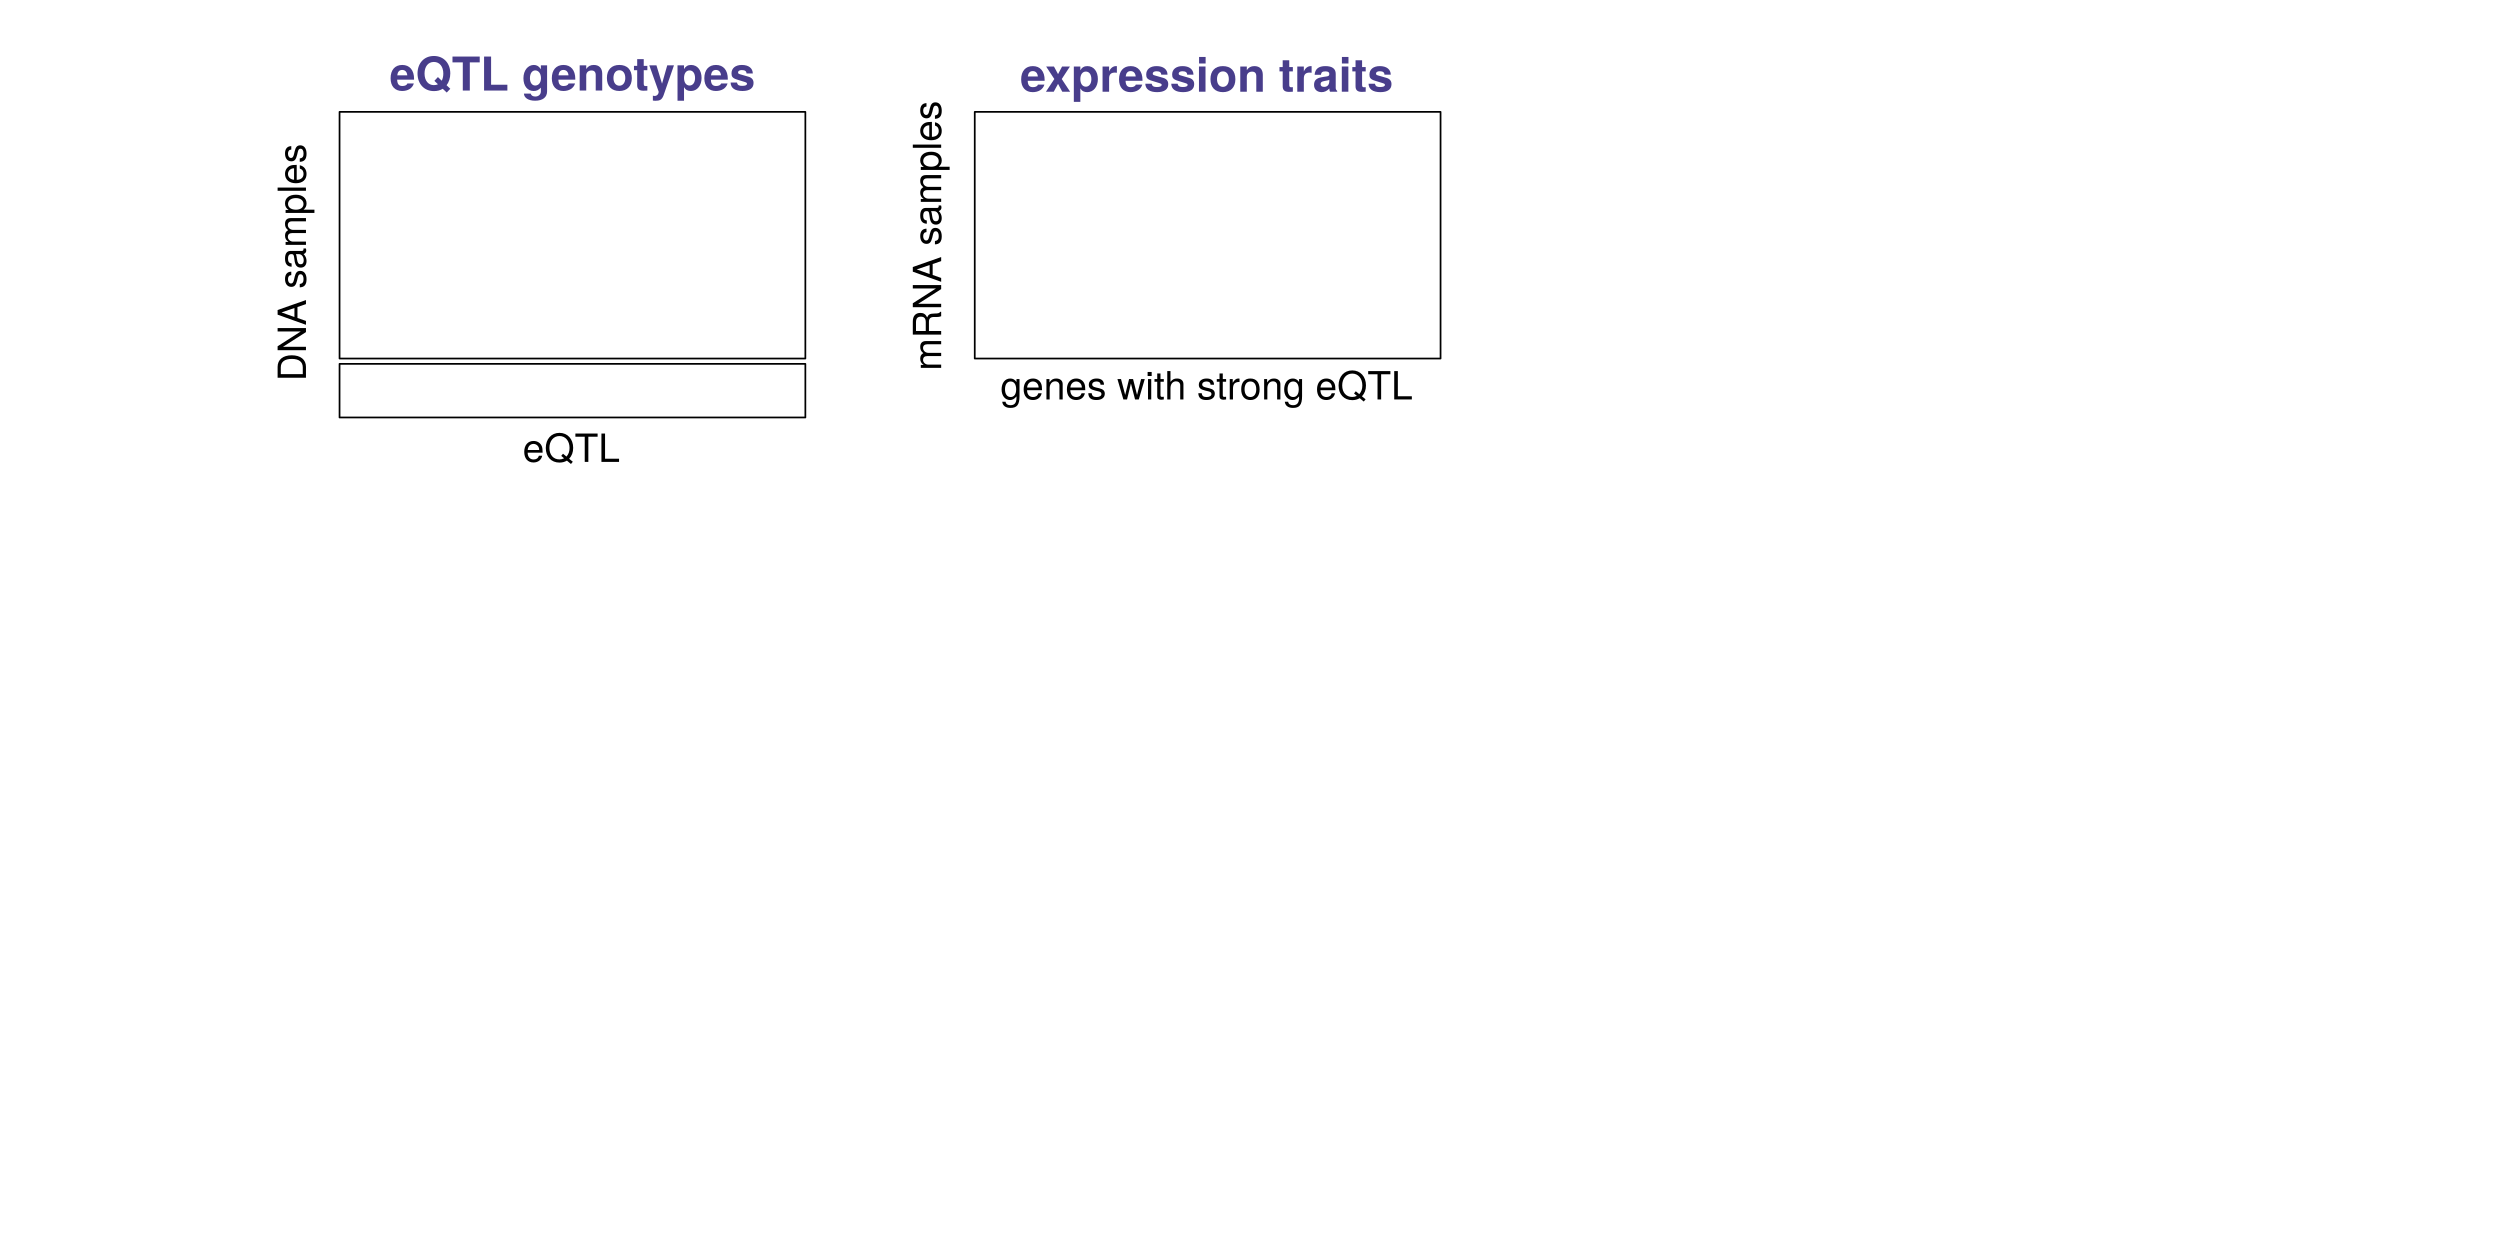
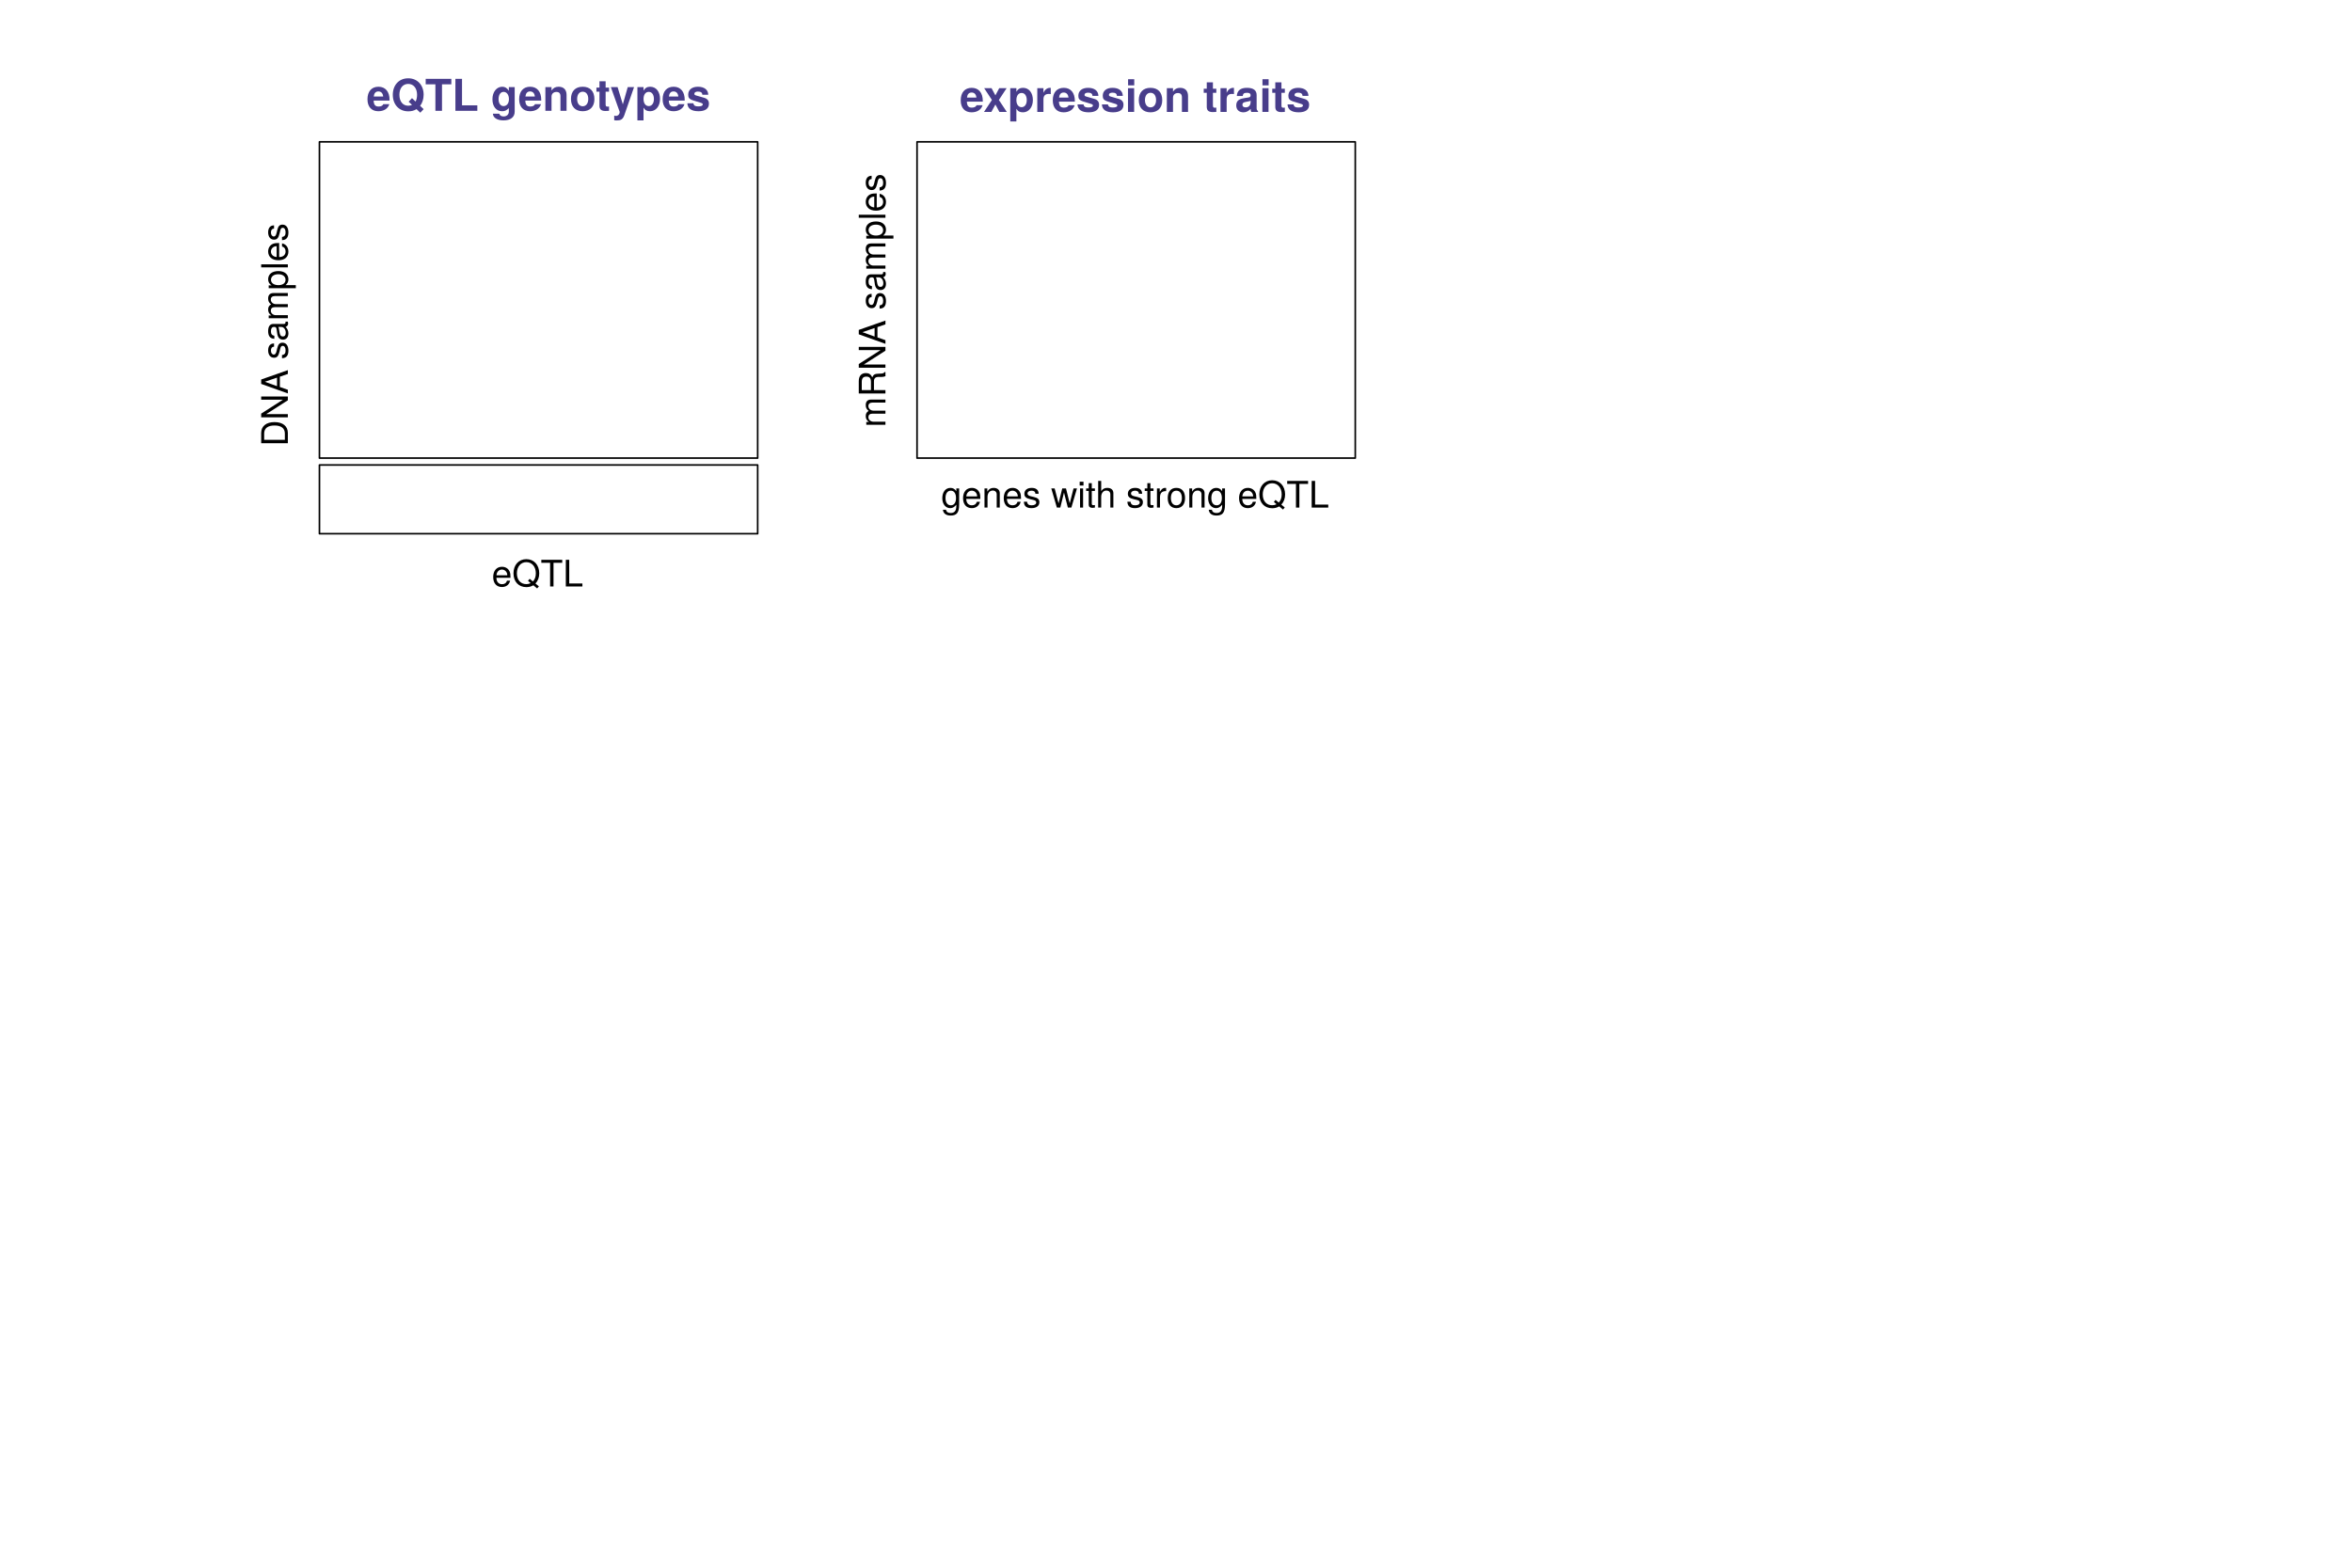
- <svg xmlns="http://www.w3.org/2000/svg" xmlns:xlink="http://www.w3.org/1999/xlink" width="1080pt" height="540pt" viewBox="0 0 1080 540" version="1.1">
+ <svg xmlns="http://www.w3.org/2000/svg" xmlns:xlink="http://www.w3.org/1999/xlink" width="1080pt" height="720pt" viewBox="0 0 1080 720" version="1.1">
  <defs>
    <g>
      <symbol overflow="visible" id="glyph0-0">
        <path style="stroke:none;" d="" />
      </symbol>
      <symbol overflow="visible" id="glyph0-1">
        <path style="stroke:none;" d="M 10.578 -5.031 C 10.578 -8.781 8.688 -11.062 5.484 -11.062 C 2.359 -11.062 0.438 -8.953 0.438 -5.297 C 0.438 -1.812 2.344 0.188 5.422 0.188 C 7.859 0.188 9.844 -0.922 10.469 -3.062 L 7.672 -3.062 C 7.438 -2.281 6.547 -1.969 5.516 -1.969 C 4.188 -1.969 3.344 -2.578 3.266 -4.703 L 10.562 -4.703 Z M 7.641 -6.578 L 3.312 -6.578 C 3.484 -8.078 4.188 -8.906 5.438 -8.906 C 6.656 -8.906 7.5 -8.125 7.641 -6.578 Z M 7.641 -6.578 " />
      </symbol>
      <symbol overflow="visible" id="glyph0-2">
        <path style="stroke:none;" d="M 15.016 -0.766 L 13.406 -2.297 C 14.391 -3.5 15.016 -5.422 15.016 -7.391 C 15.016 -11.734 12.234 -14.938 7.938 -14.938 C 3.641 -14.938 0.859 -11.766 0.859 -7.359 C 0.859 -2.938 3.672 0.234 7.938 0.234 C 9.453 0.234 10.578 -0.062 11.75 -0.766 L 13.484 0.859 Z M 12 -7.344 C 12 -6.125 11.766 -5.141 11.328 -4.25 L 9.672 -5.828 L 8.141 -4.188 L 9.688 -2.719 C 9.234 -2.484 8.562 -2.344 7.922 -2.344 C 5.5 -2.344 3.891 -4.266 3.891 -7.359 C 3.891 -10.438 5.5 -12.359 7.938 -12.359 C 10.406 -12.359 12 -10.344 12 -7.344 Z M 12 -7.344 " />
      </symbol>
      <symbol overflow="visible" id="glyph0-3">
        <path style="stroke:none;" d="M 12.047 -12.172 L 12.047 -14.688 L 0.281 -14.688 L 0.281 -12.172 L 4.734 -12.172 L 4.734 0 L 7.766 0 L 7.766 -12.172 Z M 12.047 -12.172 " />
      </symbol>
      <symbol overflow="visible" id="glyph0-4">
        <path style="stroke:none;" d="M 11.672 0 L 11.672 -2.516 L 4.641 -2.516 L 4.641 -14.688 L 1.609 -14.688 L 1.609 0 Z M 11.672 0 " />
      </symbol>
      <symbol overflow="visible" id="glyph0-5">
        <path style="stroke:none;" d="" />
      </symbol>
      <symbol overflow="visible" id="glyph0-6">
        <path style="stroke:none;" d="M 10.906 0.359 L 10.906 -10.891 L 8.219 -10.891 L 8.219 -9.219 C 7.375 -10.5 6.453 -11.062 5.203 -11.062 C 2.625 -11.062 0.688 -8.688 0.688 -5.328 C 0.688 -1.938 2.453 0.188 5.141 0.188 C 6.406 0.188 7.172 -0.203 8.219 -1.25 L 8.219 0.359 C 8.219 1.672 7.234 2.578 5.828 2.578 C 4.75 2.578 4.047 2.141 3.828 1.312 L 0.906 1.312 C 0.953 3.078 2.734 4.391 5.719 4.391 C 9.016 4.391 10.906 2.922 10.906 0.359 Z M 8.266 -5.359 C 8.266 -3.391 7.234 -2.172 5.766 -2.172 C 4.438 -2.172 3.5 -3.391 3.5 -5.359 C 3.5 -7.422 4.438 -8.703 5.812 -8.703 C 7.219 -8.703 8.266 -7.375 8.266 -5.359 Z M 8.266 -5.359 " />
      </symbol>
      <symbol overflow="visible" id="glyph0-7">
        <path style="stroke:none;" d="M 11 0 L 11 -7.297 C 11 -9.688 9.672 -11.062 7.359 -11.062 C 5.891 -11.062 4.891 -10.516 4.094 -9.312 L 4.094 -10.891 L 1.266 -10.891 L 1.266 0 L 4.094 0 L 4.094 -6.531 C 4.094 -7.828 5 -8.672 6.375 -8.672 C 7.578 -8.672 8.188 -8 8.188 -6.719 L 8.188 0 Z M 11 0 " />
      </symbol>
      <symbol overflow="visible" id="glyph0-8">
        <path style="stroke:none;" d="M 11.469 -5.359 C 11.469 -9.047 9.469 -11.062 6.062 -11.062 C 2.734 -11.062 0.703 -9.016 0.703 -5.438 C 0.703 -1.859 2.734 0.188 6.094 0.188 C 9.391 0.188 11.469 -1.875 11.469 -5.359 Z M 8.641 -5.406 C 8.641 -3.359 7.594 -2.094 6.094 -2.094 C 4.562 -2.094 3.531 -3.359 3.531 -5.438 C 3.531 -7.516 4.562 -8.781 6.094 -8.781 C 7.641 -8.781 8.641 -7.531 8.641 -5.406 Z M 8.641 -5.406 " />
      </symbol>
      <symbol overflow="visible" id="glyph0-9">
        <path style="stroke:none;" d="M 6.062 0 L 6.062 -1.969 C 5.781 -1.938 5.625 -1.922 5.422 -1.922 C 4.672 -1.922 4.5 -2.141 4.5 -3.109 L 4.5 -8.781 L 6.062 -8.781 L 6.062 -10.656 L 4.5 -10.656 L 4.5 -13.578 L 1.672 -13.578 L 1.672 -10.656 L 0.281 -10.656 L 0.281 -8.781 L 1.672 -8.781 L 1.672 -2.344 C 1.672 -0.625 2.578 0.078 4.438 0.078 C 5.062 0.078 5.562 0.016 6.062 0 Z M 6.062 0 " />
      </symbol>
      <symbol overflow="visible" id="glyph0-10">
        <path style="stroke:none;" d="M 10.844 -10.891 L 7.938 -10.891 L 5.688 -2.969 L 3.281 -10.891 L 0.188 -10.891 L 4.234 0.469 L 4.234 0.531 C 4.234 1.547 3.469 2.344 2.484 2.344 C 2.25 2.344 2.094 2.312 1.734 2.219 L 1.734 4.328 C 2.156 4.391 2.406 4.422 2.734 4.422 C 4.641 4.422 5.625 4.078 6.375 2 Z M 10.844 -10.891 " />
      </symbol>
      <symbol overflow="visible" id="glyph0-11">
        <path style="stroke:none;" d="M 11.562 -5.438 C 11.562 -8.672 9.859 -11.062 7.016 -11.062 C 5.641 -11.062 4.672 -10.484 3.984 -9.266 L 3.984 -10.891 L 1.172 -10.891 L 1.172 4.391 L 3.984 4.391 L 3.984 -1.453 C 4.672 -0.234 5.641 0.188 7.016 0.188 C 9.641 0.188 11.562 -2.141 11.562 -5.438 Z M 8.75 -5.406 C 8.75 -3.422 7.766 -2.172 6.375 -2.172 C 4.953 -2.172 3.984 -3.406 3.984 -5.438 C 3.984 -7.484 4.953 -8.703 6.375 -8.703 C 7.797 -8.703 8.75 -7.484 8.75 -5.406 Z M 8.75 -5.406 " />
      </symbol>
      <symbol overflow="visible" id="glyph0-12">
        <path style="stroke:none;" d="M 10.484 -3.219 L 10.484 -3.359 C 10.484 -4.609 9.781 -5.547 8.344 -5.969 L 4.781 -7 C 3.984 -7.219 3.797 -7.391 3.797 -7.844 C 3.797 -8.453 4.438 -8.844 5.422 -8.844 C 6.766 -8.844 7.438 -8.359 7.453 -7.375 L 10.172 -7.375 C 10.141 -9.672 8.359 -11.062 5.438 -11.062 C 2.688 -11.062 0.969 -9.672 0.969 -7.438 C 0.969 -6.109 1.328 -5.375 3.344 -4.75 L 6.719 -3.703 C 7.422 -3.484 7.656 -3.266 7.656 -2.969 C 7.656 -2.297 6.875 -2.031 5.562 -2.031 C 4.266 -2.031 3.594 -2.281 3.344 -3.453 L 0.578 -3.453 C 0.672 -1.062 2.422 0.188 5.719 0.188 C 8.781 0.188 10.484 -1.031 10.484 -3.219 Z M 10.484 -3.219 " />
      </symbol>
      <symbol overflow="visible" id="glyph0-13">
        <path style="stroke:none;" d="M 10.781 0 L 7.156 -5.484 L 10.703 -10.891 L 7.312 -10.891 L 5.562 -7.594 L 3.797 -10.891 L 0.406 -10.891 L 3.953 -5.484 L 0.328 0 L 3.703 0 L 5.562 -3.391 L 7.391 0 Z M 10.781 0 " />
      </symbol>
      <symbol overflow="visible" id="glyph0-14">
        <path style="stroke:none;" d="M 7.453 -8.188 L 7.453 -11.047 C 7.297 -11.062 7.203 -11.062 7.109 -11.062 C 5.828 -11.062 4.703 -10.219 4.094 -8.75 L 4.094 -10.891 L 1.266 -10.891 L 1.266 0 L 4.094 0 L 4.094 -5.781 C 4.094 -7.438 4.922 -8.266 6.578 -8.266 C 6.875 -8.266 7.078 -8.25 7.453 -8.188 Z M 7.453 -8.188 " />
      </symbol>
      <symbol overflow="visible" id="glyph0-15">
        <path style="stroke:none;" d="M 4.172 0 L 4.172 -10.891 L 1.344 -10.891 L 1.344 0 Z M 4.219 -12.188 L 4.219 -15.016 L 1.391 -15.016 L 1.391 -12.188 Z M 4.219 -12.188 " />
      </symbol>
      <symbol overflow="visible" id="glyph0-16">
        <path style="stroke:none;" d="M 10.562 0 L 10.562 -0.344 C 10.062 -0.812 9.922 -1.109 9.922 -1.672 L 9.922 -7.719 C 9.922 -9.938 8.406 -11.062 5.469 -11.062 C 2.516 -11.062 0.984 -9.812 0.812 -7.297 L 3.531 -7.297 C 3.672 -8.422 4.125 -8.781 5.516 -8.781 C 6.609 -8.781 7.156 -8.422 7.156 -7.703 C 7.156 -6.547 6.312 -6.672 4.891 -6.438 L 3.766 -6.234 C 1.609 -5.844 0.562 -4.922 0.562 -2.938 C 0.562 -0.828 2.062 0.188 3.875 0.188 C 5.078 0.188 6.188 -0.344 7.172 -1.375 C 7.172 -0.812 7.234 -0.328 7.5 0 Z M 7.156 -4.656 C 7.156 -3.016 6.344 -2.094 4.922 -2.094 C 3.969 -2.094 3.391 -2.453 3.391 -3.266 C 3.391 -4.094 3.828 -4.391 5 -4.609 L 5.969 -4.797 C 6.719 -4.938 6.828 -4.984 7.156 -5.141 Z M 7.156 -4.656 " />
      </symbol>
      <symbol overflow="visible" id="glyph1-0">
        <path style="stroke:none;" d="" />
      </symbol>
      <symbol overflow="visible" id="glyph1-1">
        <path style="stroke:none;" d="M -6.125 -11.203 C -9.922 -11.203 -12.25 -9.328 -12.25 -6.219 L -12.25 -1.5 L 0 -1.5 L 0 -6.219 C 0 -9.312 -2.312 -11.203 -6.125 -11.203 Z M -6.109 -9.641 C -3.016 -9.641 -1.375 -8.359 -1.375 -5.953 L -1.375 -3.062 L -10.875 -3.062 L -10.875 -5.953 C -10.875 -8.359 -9.234 -9.641 -6.109 -9.641 Z M -6.109 -9.641 " />
      </symbol>
      <symbol overflow="visible" id="glyph1-2">
        <path style="stroke:none;" d="M 0 -10.844 L -12.25 -10.844 L -12.25 -9.375 L -2.234 -9.375 L -12.25 -2.969 L -12.25 -1.281 L 0 -1.281 L 0 -2.75 L -9.922 -2.75 L 0 -9.094 Z M 0 -10.844 " />
      </symbol>
      <symbol overflow="visible" id="glyph1-3">
        <path style="stroke:none;" d="M 0 -10.969 L -12.25 -6.672 L -12.25 -4.656 L 0 -0.281 L 0 -1.953 L -3.672 -3.234 L -3.672 -7.969 L 0 -9.219 Z M -4.984 -7.531 L -4.984 -3.625 L -10.562 -5.641 Z M -4.984 -7.531 " />
      </symbol>
      <symbol overflow="visible" id="glyph1-4">
        <path style="stroke:none;" d="" />
      </symbol>
      <symbol overflow="visible" id="glyph1-5">
        <path style="stroke:none;" d="M -2.469 -7.703 C -3.781 -7.703 -4.438 -6.969 -4.859 -5.219 L -5.172 -3.875 C -5.438 -2.734 -5.812 -2.25 -6.438 -2.25 C -7.234 -2.25 -7.766 -2.969 -7.766 -4.109 C -7.766 -5.234 -7.266 -5.844 -6.344 -5.875 L -6.344 -7.359 C -8.078 -7.344 -9.047 -6.203 -9.047 -4.172 C -9.047 -2.109 -8 -0.797 -6.359 -0.797 C -4.984 -0.797 -4.328 -1.5 -3.828 -3.578 L -3.516 -4.891 C -3.281 -5.859 -2.984 -6.25 -2.344 -6.25 C -1.531 -6.25 -1.047 -5.422 -1.047 -4.203 C -1.047 -2.938 -1.344 -2.234 -2.688 -2.047 L -2.688 -0.578 C -0.656 -0.641 0.25 -1.781 0.25 -4.078 C 0.25 -6.297 -0.766 -7.703 -2.469 -7.703 Z M -2.469 -7.703 " />
      </symbol>
      <symbol overflow="visible" id="glyph1-6">
        <path style="stroke:none;" d="M -0.031 -8.984 L -1.094 -8.984 C -1.062 -8.828 -1.062 -8.766 -1.062 -8.688 C -1.062 -8.203 -1.312 -7.922 -1.75 -7.922 L -6.656 -7.922 C -8.219 -7.922 -9.047 -6.781 -9.047 -4.625 C -9.047 -2.484 -8.234 -1.172 -6.203 -1.094 L -6.203 -2.5 C -7.266 -2.625 -7.766 -3.266 -7.766 -4.562 C -7.766 -5.828 -7.297 -6.531 -6.453 -6.531 L -6.078 -6.531 C -5.5 -6.531 -5.234 -6.188 -5.109 -5.078 C -4.859 -3.094 -4.781 -2.781 -4.562 -2.25 C -4.156 -1.219 -3.359 -0.703 -2.281 -0.703 C -0.688 -0.703 0.25 -1.812 0.25 -3.594 C 0.25 -4.719 -0.219 -5.812 -1.047 -6.578 C -0.375 -6.734 0.125 -7.344 0.125 -8.031 C 0.125 -8.312 0.078 -8.531 -0.031 -8.984 Z M -3.047 -6.531 C -1.781 -6.531 -0.969 -5.25 -0.969 -3.891 C -0.969 -2.812 -1.359 -2.172 -2.312 -2.172 C -3.234 -2.172 -3.641 -2.781 -3.859 -4.281 C -4.062 -5.766 -4.125 -6.062 -4.344 -6.531 Z M -3.047 -6.531 " />
      </symbol>
      <symbol overflow="visible" id="glyph1-7">
        <path style="stroke:none;" d="M 0 -12.766 L -6.594 -12.766 C -8.188 -12.766 -9.047 -11.891 -9.047 -10.25 C -9.047 -9.062 -8.703 -8.359 -7.703 -7.547 C -8.656 -7.016 -9.047 -6.312 -9.047 -5.172 C -9.047 -4 -8.609 -3.219 -7.562 -2.469 L -8.797 -2.469 L -8.797 -1.188 L 0 -1.188 L 0 -2.594 L -5.531 -2.594 C -6.797 -2.594 -7.828 -3.516 -7.828 -4.656 C -7.828 -5.688 -7.188 -6.281 -6.062 -6.281 L 0 -6.281 L 0 -7.672 L -5.531 -7.672 C -6.797 -7.672 -7.828 -8.609 -7.828 -9.766 C -7.828 -10.781 -7.172 -11.375 -6.062 -11.375 L 0 -11.375 Z M 0 -12.766 " />
      </symbol>
      <symbol overflow="visible" id="glyph1-8">
        <path style="stroke:none;" d="M -4.312 -8.781 C -7.266 -8.781 -9.047 -7.344 -9.047 -5 C -9.047 -3.812 -8.516 -2.859 -7.469 -2.203 L -8.797 -2.203 L -8.797 -0.922 L 3.656 -0.922 L 3.656 -2.312 L -1.062 -2.312 C -0.156 -3.062 0.25 -3.875 0.25 -5.016 C 0.25 -7.297 -1.516 -8.781 -4.312 -8.781 Z M -4.344 -7.328 C -2.344 -7.328 -1.062 -6.297 -1.062 -4.766 C -1.062 -3.297 -2.266 -2.312 -4.328 -2.312 C -6.406 -2.312 -7.75 -3.297 -7.75 -4.766 C -7.75 -6.312 -6.453 -7.328 -4.344 -7.328 Z M -4.344 -7.328 " />
      </symbol>
      <symbol overflow="visible" id="glyph1-9">
        <path style="stroke:none;" d="M 0 -2.531 L -12.25 -2.531 L -12.25 -1.141 L 0 -1.141 Z M 0 -2.531 " />
      </symbol>
      <symbol overflow="visible" id="glyph1-10">
        <path style="stroke:none;" d="M -4 -8.609 C -5.281 -8.609 -6.078 -8.516 -6.734 -8.266 C -8.188 -7.688 -9.047 -6.344 -9.047 -4.703 C -9.047 -2.25 -7.234 -0.672 -4.344 -0.672 C -1.469 -0.672 0.25 -2.203 0.25 -4.672 C 0.25 -6.688 -0.891 -8.078 -2.672 -8.438 L -2.672 -7.016 C -1.516 -6.641 -1.047 -5.844 -1.047 -4.719 C -1.047 -3.266 -1.984 -2.172 -4 -2.141 Z M -5.234 -7.125 C -5.234 -7.125 -5.172 -7.125 -5.141 -7.109 L -5.141 -2.172 C -6.703 -2.281 -7.766 -3.281 -7.766 -4.688 C -7.766 -6.062 -6.625 -7.125 -5.234 -7.125 Z M -5.234 -7.125 " />
      </symbol>
      <symbol overflow="visible" id="glyph1-11">
        <path style="stroke:none;" d="M 0 -11.406 L -0.391 -11.406 C -0.797 -10.812 -1.219 -10.688 -2.859 -10.672 C -4.875 -10.625 -5.469 -10.328 -6.047 -9 C -6.719 -10.375 -7.578 -10.938 -8.969 -10.938 C -11.078 -10.938 -12.25 -9.609 -12.25 -7.203 L -12.25 -1.562 L 0 -1.562 L 0 -3.125 L -5.281 -3.125 L -5.281 -7.156 C -5.281 -8.531 -4.609 -9.188 -3.094 -9.172 L -2 -9.156 C -1.25 -9.141 -0.5 -9.281 0 -9.5 Z M -8.75 -9.312 C -7.312 -9.312 -6.656 -8.562 -6.656 -6.906 L -6.656 -3.125 L -10.875 -3.125 L -10.875 -6.906 C -10.875 -8.656 -10.125 -9.312 -8.75 -9.312 Z M -8.75 -9.312 " />
      </symbol>
      <symbol overflow="visible" id="glyph2-0">
        <path style="stroke:none;" d="" />
      </symbol>
      <symbol overflow="visible" id="glyph2-1">
        <path style="stroke:none;" d="M 8.609 -4 C 8.609 -5.281 8.516 -6.078 8.266 -6.734 C 7.688 -8.188 6.344 -9.047 4.703 -9.047 C 2.25 -9.047 0.672 -7.234 0.672 -4.344 C 0.672 -1.469 2.203 0.25 4.672 0.25 C 6.688 0.25 8.078 -0.891 8.438 -2.672 L 7.016 -2.672 C 6.641 -1.516 5.844 -1.047 4.719 -1.047 C 3.266 -1.047 2.172 -1.984 2.141 -4 Z M 7.125 -5.234 C 7.125 -5.234 7.125 -5.172 7.109 -5.141 L 2.172 -5.141 C 2.281 -6.703 3.281 -7.766 4.688 -7.766 C 6.062 -7.766 7.125 -6.625 7.125 -5.234 Z M 7.125 -5.234 " />
      </symbol>
      <symbol overflow="visible" id="glyph2-2">
        <path style="stroke:none;" d="M 12.469 -6.062 C 12.469 -9.859 10.078 -12.547 6.547 -12.547 C 3.016 -12.547 0.641 -9.859 0.641 -6.031 C 0.641 -2.203 3.016 0.297 6.547 0.297 C 7.766 0.297 8.766 0.031 9.766 -0.547 L 11.516 0.906 L 12.312 -0.062 L 10.734 -1.359 C 11.891 -2.641 12.469 -4.125 12.469 -6.062 Z M 10.906 -6.047 C 10.906 -4.469 10.484 -3.328 9.578 -2.297 L 8.078 -3.531 L 7.312 -2.594 L 8.547 -1.547 C 7.828 -1.203 7.266 -1.078 6.531 -1.078 C 3.938 -1.078 2.203 -3 2.203 -6.031 C 2.203 -9.047 3.953 -11.172 6.547 -11.172 C 9.156 -11.172 10.906 -9.047 10.906 -6.047 Z M 10.906 -6.047 " />
      </symbol>
      <symbol overflow="visible" id="glyph2-3">
        <path style="stroke:none;" d="M 9.953 -10.875 L 9.953 -12.25 L 0.359 -12.25 L 0.359 -10.875 L 4.391 -10.875 L 4.391 0 L 5.953 0 L 5.953 -10.875 Z M 9.953 -10.875 " />
      </symbol>
      <symbol overflow="visible" id="glyph2-4">
        <path style="stroke:none;" d="M 8.953 0 L 8.953 -1.375 L 2.906 -1.375 L 2.906 -12.25 L 1.344 -12.25 L 1.344 0 Z M 8.953 0 " />
      </symbol>
      <symbol overflow="visible" id="glyph2-5">
        <path style="stroke:none;" d="M 8.219 -1.438 L 8.219 -8.797 L 6.922 -8.797 L 6.922 -7.531 C 6.219 -8.562 5.359 -9.047 4.234 -9.047 C 2 -9.047 0.484 -7.172 0.484 -4.312 C 0.484 -1.547 2.047 0.25 4.109 0.25 C 5.219 0.25 6 -0.219 6.922 -1.328 L 6.922 -0.734 C 6.922 1.594 5.969 2.484 4.328 2.484 C 3.219 2.484 2.375 2.078 2.203 1 L 0.766 1 C 0.922 2.672 2.219 3.656 4.281 3.656 C 7.031 3.656 8.219 2.438 8.219 -1.438 Z M 6.781 -4.344 C 6.781 -2.25 5.875 -1.047 4.406 -1.047 C 2.875 -1.047 1.953 -2.266 1.953 -4.406 C 1.953 -6.516 2.891 -7.766 4.391 -7.766 C 5.891 -7.766 6.781 -6.484 6.781 -4.344 Z M 6.781 -4.344 " />
      </symbol>
      <symbol overflow="visible" id="glyph2-6">
        <path style="stroke:none;" d="M 8.188 0 L 8.188 -6.656 C 8.188 -8.109 7.094 -9.047 5.391 -9.047 C 4.078 -9.047 3.234 -8.547 2.469 -7.328 L 2.469 -8.797 L 1.172 -8.797 L 1.172 0 L 2.562 0 L 2.562 -4.859 C 2.562 -6.656 3.547 -7.828 4.969 -7.828 C 6.078 -7.828 6.781 -7.156 6.781 -6.094 L 6.781 0 Z M 8.188 0 " />
      </symbol>
      <symbol overflow="visible" id="glyph2-7">
        <path style="stroke:none;" d="M 7.703 -2.469 C 7.703 -3.781 6.969 -4.438 5.219 -4.859 L 3.875 -5.172 C 2.734 -5.438 2.25 -5.812 2.25 -6.438 C 2.25 -7.234 2.969 -7.766 4.109 -7.766 C 5.234 -7.766 5.844 -7.266 5.875 -6.344 L 7.359 -6.344 C 7.344 -8.078 6.203 -9.047 4.172 -9.047 C 2.109 -9.047 0.797 -8 0.797 -6.359 C 0.797 -4.984 1.5 -4.328 3.578 -3.828 L 4.891 -3.516 C 5.859 -3.281 6.25 -2.984 6.25 -2.344 C 6.25 -1.531 5.422 -1.047 4.203 -1.047 C 2.938 -1.047 2.234 -1.344 2.047 -2.688 L 0.578 -2.688 C 0.641 -0.656 1.781 0.25 4.078 0.25 C 6.297 0.25 7.703 -0.766 7.703 -2.469 Z M 7.703 -2.469 " />
      </symbol>
      <symbol overflow="visible" id="glyph2-8">
        <path style="stroke:none;" d="" />
      </symbol>
      <symbol overflow="visible" id="glyph2-9">
        <path style="stroke:none;" d="M 11.891 -8.797 L 10.312 -8.797 L 8.562 -1.953 L 6.844 -8.797 L 5.125 -8.797 L 3.438 -1.953 L 1.641 -8.797 L 0.094 -8.797 L 2.656 0 L 4.234 0 L 5.922 -6.906 L 7.703 0 L 9.312 0 Z M 11.891 -8.797 " />
      </symbol>
      <symbol overflow="visible" id="glyph2-10">
        <path style="stroke:none;" d="M 2.562 0 L 2.562 -8.797 L 1.172 -8.797 L 1.172 0 Z M 2.75 -10.125 L 2.75 -11.875 L 1 -11.875 L 1 -10.125 Z M 2.75 -10.125 " />
      </symbol>
      <symbol overflow="visible" id="glyph2-11">
        <path style="stroke:none;" d="M 4.266 0 L 4.266 -1.172 C 4.078 -1.125 3.859 -1.109 3.594 -1.109 C 2.984 -1.109 2.828 -1.281 2.828 -1.891 L 2.828 -7.656 L 4.266 -7.656 L 4.266 -8.797 L 2.828 -8.797 L 2.828 -11.219 L 1.422 -11.219 L 1.422 -8.797 L 0.234 -8.797 L 0.234 -7.656 L 1.422 -7.656 L 1.422 -1.281 C 1.422 -0.391 2.031 0.125 3.125 0.125 C 3.453 0.125 3.797 0.078 4.266 0 Z M 4.266 0 " />
      </symbol>
      <symbol overflow="visible" id="glyph2-12">
        <path style="stroke:none;" d="M 8.156 0 L 8.156 -6.656 C 8.156 -8.125 7.109 -9.047 5.391 -9.047 C 4.156 -9.047 3.391 -8.672 2.562 -7.594 L 2.562 -12.25 L 1.172 -12.25 L 1.172 0 L 2.562 0 L 2.562 -4.859 C 2.562 -6.656 3.516 -7.828 4.953 -7.828 C 5.953 -7.828 6.766 -7.25 6.766 -6.094 L 6.766 0 Z M 8.156 0 " />
      </symbol>
      <symbol overflow="visible" id="glyph2-13">
        <path style="stroke:none;" d="M 5.391 -7.578 L 5.391 -9 C 5.156 -9.031 5.031 -9.047 4.859 -9.047 C 3.953 -9.047 3.266 -8.516 2.453 -7.203 L 2.453 -8.797 L 1.172 -8.797 L 1.172 0 L 2.562 0 L 2.562 -4.562 C 2.562 -6.547 3.219 -7.547 5.391 -7.578 Z M 5.391 -7.578 " />
      </symbol>
      <symbol overflow="visible" id="glyph2-14">
        <path style="stroke:none;" d="M 8.562 -4.328 C 8.562 -7.375 7.109 -9.047 4.562 -9.047 C 2.094 -9.047 0.609 -7.359 0.609 -4.406 C 0.609 -1.438 2.078 0.25 4.578 0.25 C 7.047 0.25 8.562 -1.438 8.562 -4.328 Z M 7.109 -4.344 C 7.109 -2.281 6.125 -1.047 4.578 -1.047 C 3.016 -1.047 2.062 -2.266 2.062 -4.406 C 2.062 -6.516 3.016 -7.766 4.578 -7.766 C 6.172 -7.766 7.109 -6.531 7.109 -4.344 Z M 7.109 -4.344 " />
      </symbol>
    </g>
  </defs>
  <g id="surface107">
-     <rect x="0" y="0" width="1080" height="540" style="fill:rgb(100%,100%,100%);fill-opacity:1;stroke:none;" />
-     <path style="fill:none;stroke-width:0.75;stroke-linecap:round;stroke-linejoin:round;stroke:rgb(0%,0%,0%);stroke-opacity:1;stroke-miterlimit:10;" d="M 146.684 48.34 L 347.914 48.34 L 347.914 154.883 L 146.684 154.883 Z M 146.684 48.34 " />
-     <path style="fill:none;stroke-width:0.75;stroke-linecap:round;stroke-linejoin:round;stroke:rgb(0%,0%,0%);stroke-opacity:1;stroke-miterlimit:10;" d="M 146.684 157.195 L 347.914 157.195 L 347.914 180.355 L 146.684 180.355 Z M 146.684 157.195 " />
+     <rect x="0" y="0" width="1080" height="720" style="fill:rgb(100%,100%,100%);fill-opacity:1;stroke:none;" />
+     <path style="fill:none;stroke-width:0.75;stroke-linecap:round;stroke-linejoin:round;stroke:rgb(0%,0%,0%);stroke-opacity:1;stroke-miterlimit:10;" d="M 146.684 65.16 L 347.914 65.16 L 347.914 210.395 L 146.684 210.395 Z M 146.684 65.16 " />
+     <path style="fill:none;stroke-width:0.75;stroke-linecap:round;stroke-linejoin:round;stroke:rgb(0%,0%,0%);stroke-opacity:1;stroke-miterlimit:10;" d="M 146.684 213.551 L 347.914 213.551 L 347.914 245.125 L 146.684 245.125 Z M 146.684 213.551 " />
    <g style="fill:rgb(28.235%,23.922%,54.51%);fill-opacity:1;">
-       <use xlink:href="#glyph0-1" x="168.301" y="39.12" />
-       <use xlink:href="#glyph0-2" x="179.51" y="39.12" />
-       <use xlink:href="#glyph0-3" x="195.193" y="39.12" />
-       <use xlink:href="#glyph0-4" x="207.511" y="39.12" />
-       <use xlink:href="#glyph0-5" x="219.828" y="39.12" />
-       <use xlink:href="#glyph0-6" x="225.433" y="39.12" />
-       <use xlink:href="#glyph0-1" x="237.951" y="39.12" />
-       <use xlink:href="#glyph0-7" x="249.16" y="39.12" />
-       <use xlink:href="#glyph0-8" x="261.478" y="39.12" />
-       <use xlink:href="#glyph0-9" x="273.594" y="39.12" />
-       <use xlink:href="#glyph0-10" x="280.307" y="39.12" />
-       <use xlink:href="#glyph0-11" x="291.516" y="39.12" />
-       <use xlink:href="#glyph0-1" x="303.833" y="39.12" />
-       <use xlink:href="#glyph0-12" x="315.042" y="39.12" />
-     </g>
-     <g style="fill:rgb(0%,0%,0%);fill-opacity:1;">
-       <use xlink:href="#glyph1-1" x="132.177" y="164.688" />
-       <use xlink:href="#glyph1-2" x="132.177" y="152.558" />
-       <use xlink:href="#glyph1-3" x="132.177" y="140.596" />
-       <use xlink:href="#glyph1-4" x="132.177" y="129.391" />
-       <use xlink:href="#glyph1-5" x="132.177" y="124.721" />
-       <use xlink:href="#glyph1-6" x="132.177" y="116.32" />
-       <use xlink:href="#glyph1-7" x="132.177" y="106.979" />
-       <use xlink:href="#glyph1-8" x="132.177" y="92.901" />
-       <use xlink:href="#glyph1-9" x="132.177" y="83.561" />
-       <use xlink:href="#glyph1-10" x="132.177" y="79.831" />
-       <use xlink:href="#glyph1-5" x="132.177" y="70.49" />
-     </g>
-     <g style="fill:rgb(0%,0%,0%);fill-opacity:1;">
-       <use xlink:href="#glyph2-1" x="225.801" y="199.54" />
-       <use xlink:href="#glyph2-2" x="235.142" y="199.54" />
-       <use xlink:href="#glyph2-3" x="248.212" y="199.54" />
-       <use xlink:href="#glyph2-4" x="258.477" y="199.54" />
-     </g>
-     <path style="fill:none;stroke-width:0.75;stroke-linecap:round;stroke-linejoin:round;stroke:rgb(0%,0%,0%);stroke-opacity:1;stroke-miterlimit:10;" d="M 421.09 48.34 L 622.32 48.34 L 622.32 154.883 L 421.09 154.883 Z M 421.09 48.34 " />
+       <use xlink:href="#glyph0-1" x="168.301" y="50.897" />
+       <use xlink:href="#glyph0-2" x="179.51" y="50.897" />
+       <use xlink:href="#glyph0-3" x="195.193" y="50.897" />
+       <use xlink:href="#glyph0-4" x="207.511" y="50.897" />
+       <use xlink:href="#glyph0-5" x="219.828" y="50.897" />
+       <use xlink:href="#glyph0-6" x="225.433" y="50.897" />
+       <use xlink:href="#glyph0-1" x="237.951" y="50.897" />
+       <use xlink:href="#glyph0-7" x="249.16" y="50.897" />
+       <use xlink:href="#glyph0-8" x="261.478" y="50.897" />
+       <use xlink:href="#glyph0-9" x="273.594" y="50.897" />
+       <use xlink:href="#glyph0-10" x="280.307" y="50.897" />
+       <use xlink:href="#glyph0-11" x="291.516" y="50.897" />
+       <use xlink:href="#glyph0-1" x="303.833" y="50.897" />
+       <use xlink:href="#glyph0-12" x="315.042" y="50.897" />
+     </g>
+     <g style="fill:rgb(0%,0%,0%);fill-opacity:1;">
+       <use xlink:href="#glyph1-1" x="132.177" y="205.062" />
+       <use xlink:href="#glyph1-2" x="132.177" y="192.933" />
+       <use xlink:href="#glyph1-3" x="132.177" y="180.971" />
+       <use xlink:href="#glyph1-4" x="132.177" y="169.766" />
+       <use xlink:href="#glyph1-5" x="132.177" y="165.096" />
+       <use xlink:href="#glyph1-6" x="132.177" y="156.695" />
+       <use xlink:href="#glyph1-7" x="132.177" y="147.354" />
+       <use xlink:href="#glyph1-8" x="132.177" y="133.276" />
+       <use xlink:href="#glyph1-9" x="132.177" y="123.936" />
+       <use xlink:href="#glyph1-10" x="132.177" y="120.206" />
+       <use xlink:href="#glyph1-5" x="132.177" y="110.865" />
+     </g>
+     <g style="fill:rgb(0%,0%,0%);fill-opacity:1;">
+       <use xlink:href="#glyph2-1" x="225.801" y="269.353" />
+       <use xlink:href="#glyph2-2" x="235.142" y="269.353" />
+       <use xlink:href="#glyph2-3" x="248.212" y="269.353" />
+       <use xlink:href="#glyph2-4" x="258.477" y="269.353" />
+     </g>
+     <path style="fill:none;stroke-width:0.75;stroke-linecap:round;stroke-linejoin:round;stroke:rgb(0%,0%,0%);stroke-opacity:1;stroke-miterlimit:10;" d="M 421.09 65.16 L 622.32 65.16 L 622.32 210.395 L 421.09 210.395 Z M 421.09 65.16 " />
    <g style="fill:rgb(28.235%,23.922%,54.51%);fill-opacity:1;">
-       <use xlink:href="#glyph0-1" x="440.707" y="39.62" />
-       <use xlink:href="#glyph0-13" x="451.513" y="39.62" />
-       <use xlink:href="#glyph0-11" x="462.722" y="39.62" />
-       <use xlink:href="#glyph0-14" x="475.039" y="39.62" />
-       <use xlink:href="#glyph0-1" x="482.981" y="39.62" />
-       <use xlink:href="#glyph0-12" x="494.19" y="39.62" />
-       <use xlink:href="#glyph0-12" x="505.399" y="39.62" />
-       <use xlink:href="#glyph0-15" x="516.608" y="39.62" />
-       <use xlink:href="#glyph0-8" x="522.213" y="39.62" />
-       <use xlink:href="#glyph0-7" x="534.53" y="39.62" />
-       <use xlink:href="#glyph0-5" x="546.848" y="39.62" />
-       <use xlink:href="#glyph0-9" x="552.452" y="39.62" />
-       <use xlink:href="#glyph0-14" x="559.165" y="39.62" />
-       <use xlink:href="#glyph0-16" x="567.107" y="39.62" />
-       <use xlink:href="#glyph0-15" x="578.316" y="39.62" />
-       <use xlink:href="#glyph0-9" x="583.921" y="39.62" />
-       <use xlink:href="#glyph0-12" x="590.634" y="39.62" />
-     </g>
-     <g style="fill:rgb(0%,0%,0%);fill-opacity:1;">
-       <use xlink:href="#glyph1-7" x="406.583" y="160.109" />
-       <use xlink:href="#glyph1-11" x="406.583" y="146.115" />
-       <use xlink:href="#glyph1-2" x="406.583" y="133.985" />
-       <use xlink:href="#glyph1-3" x="406.583" y="122.023" />
-       <use xlink:href="#glyph1-4" x="406.583" y="110.818" />
-       <use xlink:href="#glyph1-5" x="406.583" y="106.148" />
-       <use xlink:href="#glyph1-6" x="406.583" y="97.748" />
-       <use xlink:href="#glyph1-7" x="406.583" y="88.407" />
-       <use xlink:href="#glyph1-8" x="406.583" y="74.329" />
-       <use xlink:href="#glyph1-9" x="406.583" y="64.988" />
-       <use xlink:href="#glyph1-10" x="406.583" y="61.259" />
-       <use xlink:href="#glyph1-5" x="406.583" y="51.918" />
-     </g>
-     <g style="fill:rgb(0%,0%,0%);fill-opacity:1;">
-       <use xlink:href="#glyph2-5" x="432.207" y="172.563" />
-       <use xlink:href="#glyph2-1" x="441.548" y="172.563" />
-       <use xlink:href="#glyph2-6" x="450.889" y="172.563" />
-       <use xlink:href="#glyph2-1" x="460.229" y="172.563" />
-       <use xlink:href="#glyph2-7" x="469.57" y="172.563" />
-       <use xlink:href="#glyph2-8" x="477.971" y="172.563" />
-       <use xlink:href="#glyph2-9" x="482.641" y="172.563" />
-       <use xlink:href="#glyph2-10" x="494.771" y="172.563" />
-       <use xlink:href="#glyph2-11" x="498.5" y="172.563" />
-       <use xlink:href="#glyph2-12" x="503.086" y="172.563" />
-       <use xlink:href="#glyph2-8" x="512.427" y="172.563" />
-       <use xlink:href="#glyph2-7" x="517.097" y="172.563" />
-       <use xlink:href="#glyph2-11" x="525.413" y="172.563" />
-       <use xlink:href="#glyph2-13" x="530.083" y="172.563" />
-       <use xlink:href="#glyph2-14" x="535.594" y="172.563" />
-       <use xlink:href="#glyph2-6" x="544.935" y="172.563" />
-       <use xlink:href="#glyph2-5" x="554.275" y="172.563" />
-       <use xlink:href="#glyph2-8" x="563.616" y="172.563" />
-       <use xlink:href="#glyph2-1" x="568.286" y="172.563" />
-       <use xlink:href="#glyph2-2" x="577.627" y="172.563" />
-       <use xlink:href="#glyph2-3" x="590.697" y="172.563" />
-       <use xlink:href="#glyph2-4" x="600.962" y="172.563" />
+       <use xlink:href="#glyph0-1" x="440.707" y="51.397" />
+       <use xlink:href="#glyph0-13" x="451.513" y="51.397" />
+       <use xlink:href="#glyph0-11" x="462.722" y="51.397" />
+       <use xlink:href="#glyph0-14" x="475.039" y="51.397" />
+       <use xlink:href="#glyph0-1" x="482.981" y="51.397" />
+       <use xlink:href="#glyph0-12" x="494.19" y="51.397" />
+       <use xlink:href="#glyph0-12" x="505.399" y="51.397" />
+       <use xlink:href="#glyph0-15" x="516.608" y="51.397" />
+       <use xlink:href="#glyph0-8" x="522.213" y="51.397" />
+       <use xlink:href="#glyph0-7" x="534.53" y="51.397" />
+       <use xlink:href="#glyph0-5" x="546.848" y="51.397" />
+       <use xlink:href="#glyph0-9" x="552.452" y="51.397" />
+       <use xlink:href="#glyph0-14" x="559.165" y="51.397" />
+       <use xlink:href="#glyph0-16" x="567.107" y="51.397" />
+       <use xlink:href="#glyph0-15" x="578.316" y="51.397" />
+       <use xlink:href="#glyph0-9" x="583.921" y="51.397" />
+       <use xlink:href="#glyph0-12" x="590.634" y="51.397" />
+     </g>
+     <g style="fill:rgb(0%,0%,0%);fill-opacity:1;">
+       <use xlink:href="#glyph1-7" x="406.583" y="196.277" />
+       <use xlink:href="#glyph1-11" x="406.583" y="182.283" />
+       <use xlink:href="#glyph1-2" x="406.583" y="170.153" />
+       <use xlink:href="#glyph1-3" x="406.583" y="158.191" />
+       <use xlink:href="#glyph1-4" x="406.583" y="146.986" />
+       <use xlink:href="#glyph1-5" x="406.583" y="142.316" />
+       <use xlink:href="#glyph1-6" x="406.583" y="133.916" />
+       <use xlink:href="#glyph1-7" x="406.583" y="124.575" />
+       <use xlink:href="#glyph1-8" x="406.583" y="110.497" />
+       <use xlink:href="#glyph1-9" x="406.583" y="101.156" />
+       <use xlink:href="#glyph1-10" x="406.583" y="97.427" />
+       <use xlink:href="#glyph1-5" x="406.583" y="88.086" />
+     </g>
+     <g style="fill:rgb(0%,0%,0%);fill-opacity:1;">
+       <use xlink:href="#glyph2-5" x="432.207" y="233.122" />
+       <use xlink:href="#glyph2-1" x="441.548" y="233.122" />
+       <use xlink:href="#glyph2-6" x="450.889" y="233.122" />
+       <use xlink:href="#glyph2-1" x="460.229" y="233.122" />
+       <use xlink:href="#glyph2-7" x="469.57" y="233.122" />
+       <use xlink:href="#glyph2-8" x="477.971" y="233.122" />
+       <use xlink:href="#glyph2-9" x="482.641" y="233.122" />
+       <use xlink:href="#glyph2-10" x="494.771" y="233.122" />
+       <use xlink:href="#glyph2-11" x="498.5" y="233.122" />
+       <use xlink:href="#glyph2-12" x="503.086" y="233.122" />
+       <use xlink:href="#glyph2-8" x="512.427" y="233.122" />
+       <use xlink:href="#glyph2-7" x="517.097" y="233.122" />
+       <use xlink:href="#glyph2-11" x="525.413" y="233.122" />
+       <use xlink:href="#glyph2-13" x="530.083" y="233.122" />
+       <use xlink:href="#glyph2-14" x="535.594" y="233.122" />
+       <use xlink:href="#glyph2-6" x="544.935" y="233.122" />
+       <use xlink:href="#glyph2-5" x="554.275" y="233.122" />
+       <use xlink:href="#glyph2-8" x="563.616" y="233.122" />
+       <use xlink:href="#glyph2-1" x="568.286" y="233.122" />
+       <use xlink:href="#glyph2-2" x="577.627" y="233.122" />
+       <use xlink:href="#glyph2-3" x="590.697" y="233.122" />
+       <use xlink:href="#glyph2-4" x="600.962" y="233.122" />
    </g>
  </g>
</svg>
